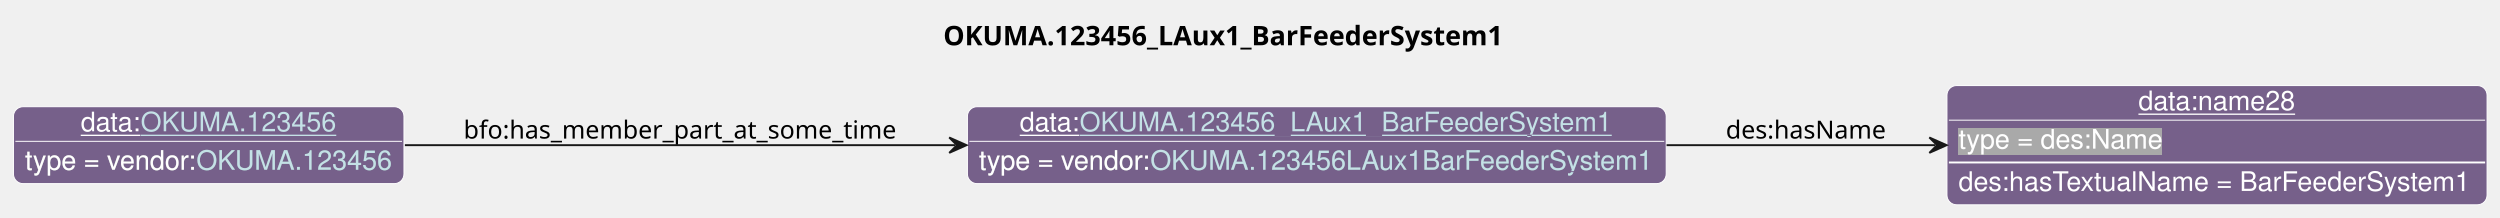
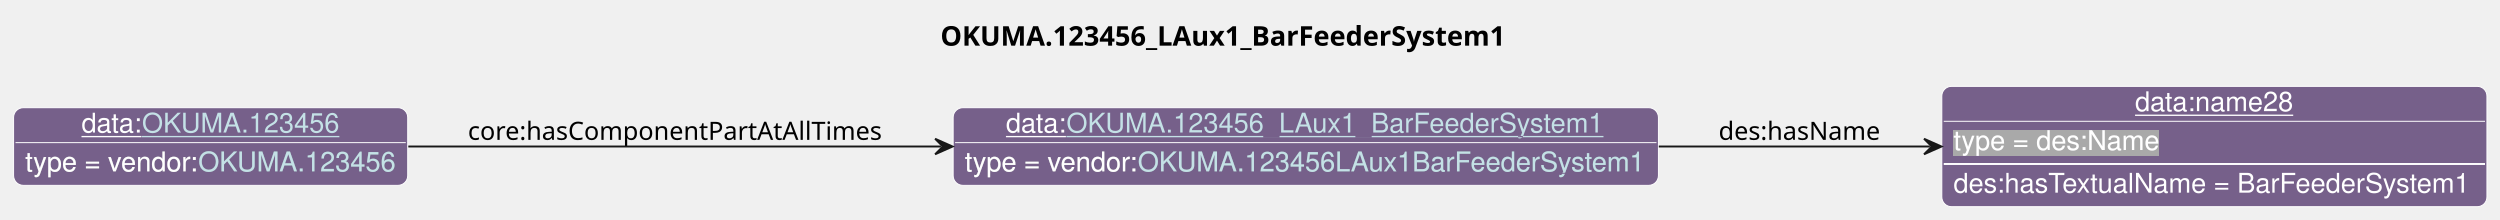
- <svg xmlns="http://www.w3.org/2000/svg" xmlns:xlink="http://www.w3.org/1999/xlink" contentStyleType="text/css" data-diagram-type="CLASS" height="113px" preserveAspectRatio="none" style="width:1300px;height:113px;background:#FFFFFF;" version="1.1" viewBox="0 0 1300 113" width="1300px" zoomAndPan="magnify">
+ <svg xmlns="http://www.w3.org/2000/svg" xmlns:xlink="http://www.w3.org/1999/xlink" contentStyleType="text/css" data-diagram-type="CLASS" height="113px" preserveAspectRatio="none" style="width:1288px;height:113px;background:#FFFFFF;" version="1.1" viewBox="0 0 1288 113" width="1288px" zoomAndPan="magnify">
  <defs>
-     <filter height="1" id="b9grjljrkqyoa0" width="1" x="0" y="0">
+     <filter height="1" id="b1cqns7z55eq640" width="1" x="0" y="0">
      <feFlood flood-color="#76608A" result="flood" />
      <feComposite in="SourceGraphic" in2="flood" operator="over" />
    </filter>
-     <filter height="1" id="b9grjljrkqyoa1" width="1" x="0" y="0">
+     <filter height="1" id="b1cqns7z55eq641" width="1" x="0" y="0">
      <feFlood flood-color="#A9A9A9" result="flood" />
      <feComposite in="SourceGraphic" in2="flood" operator="over" />
    </filter>
  </defs>
  <g>
    <g class="title" data-source-line="13">
-       <text fill="#000000" font-family="sans-serif" font-size="14" font-weight="bold" lengthAdjust="spacing" textLength="305.279" x="490.496" y="23.535">OKUMA.123456_LAux1_BarFeederSystem1</text>
+       <text fill="#000000" font-family="sans-serif" font-size="14" font-weight="bold" lengthAdjust="spacing" textLength="305.279" x="484.496" y="23.535">OKUMA.123456_LAux1_BarFeederSystem1</text>
    </g>
    <g class="entity" data-entity="o0" data-source-line="131" data-uid="ent0002" id="entity_o0">
-       <rect fill="#76608A" height="40" rx="5" ry="5" style="stroke:#FFFFFF;stroke-width:0.5;" width="363.36" x="503.06" y="55.488" />
-       <text fill="#FFFFFF" font-family="Helvetica" font-size="14" lengthAdjust="spacing" text-decoration="underline" textLength="31.138" x="530.262" y="68.269">data:</text>
+       <rect fill="#76608A" height="40" rx="5" ry="5" style="stroke:#FFFFFF;stroke-width:0.5;" width="363.36" x="491.06" y="55.488" />
+       <text fill="#FFFFFF" font-family="Helvetica" font-size="14" lengthAdjust="spacing" text-decoration="underline" textLength="31.138" x="518.262" y="68.269">data:</text>
      <a href="./OKUMA.123456_LAux1_BarFeederSystem1.html" target="_top" title="./OKUMA.123456_LAux1_BarFeederSystem1.html" xlink:actuate="onRequest" xlink:href="./OKUMA.123456_LAux1_BarFeederSystem1.html" xlink:show="new" xlink:title="./OKUMA.123456_LAux1_BarFeederSystem1.html" xlink:type="simple">
-         <text fill="#C4E1E6" font-family="Helvetica" font-size="14" lengthAdjust="spacing" text-decoration="underline" textLength="277.819" x="561.399" y="68.269">OKUMA.123456_LAux1_BarFeederSystem1</text>
+         <text fill="#C4E1E6" font-family="Helvetica" font-size="14" lengthAdjust="spacing" text-decoration="underline" textLength="277.819" x="549.399" y="68.269">OKUMA.123456_LAux1_BarFeederSystem1</text>
      </a>
-       <line style="stroke:#FFFFFF;stroke-width:0.5;" x1="504.06" x2="865.42" y1="73.488" y2="73.488" />
-       <text fill="#FFFFFF" filter="url(#b9grjljrkqyoa0)" font-family="Helvetica" font-size="14" lengthAdjust="spacing" textLength="89.113" x="509.06" y="88.269">type = vendor:</text>
+       <line style="stroke:#FFFFFF;stroke-width:0.5;" x1="492.06" x2="853.42" y1="73.488" y2="73.488" />
+       <text fill="#FFFFFF" filter="url(#b1cqns7z55eq640)" font-family="Helvetica" font-size="14" lengthAdjust="spacing" textLength="89.113" x="497.06" y="88.269">type = vendor:</text>
      <a href="../OKUMA.html#OKUMA.123456LAux1BarFeederSystem1" target="_top" title="../OKUMA.html#OKUMA.123456LAux1BarFeederSystem1" xlink:actuate="onRequest" xlink:href="../OKUMA.html#OKUMA.123456LAux1BarFeederSystem1" xlink:show="new" xlink:title="../OKUMA.html#OKUMA.123456LAux1BarFeederSystem1" xlink:type="simple">
-         <text fill="#C4E1E6" filter="url(#b9grjljrkqyoa0)" font-family="Helvetica" font-size="14" lengthAdjust="spacing" textLength="262.247" x="598.173" y="88.269">OKUMA.123456LAux1BarFeederSystem1</text>
-         <line style="stroke:#76608A;stroke-width:0.5;" x1="598.173" x2="860.42" y1="89.269" y2="89.269" />
+         <text fill="#C4E1E6" filter="url(#b1cqns7z55eq640)" font-family="Helvetica" font-size="14" lengthAdjust="spacing" textLength="262.247" x="586.173" y="88.269">OKUMA.123456LAux1BarFeederSystem1</text>
+         <line style="stroke:#76608A;stroke-width:0.5;" x1="586.173" x2="848.42" y1="89.269" y2="89.269" />
      </a>
    </g>
    <g class="entity" data-entity="o1" data-source-line="131" data-uid="ent0003" id="entity_o1">
-       <rect fill="#76608A" height="62" rx="5" ry="5" style="stroke:#FFFFFF;stroke-width:0.5;" width="280.851" x="1012.42" y="44.488" />
-       <text fill="#FFFFFF" font-family="Helvetica" font-size="14" lengthAdjust="spacing" text-decoration="underline" textLength="81.731" x="1111.98" y="57.269">data:name28</text>
-       <line style="stroke:#FFFFFF;stroke-width:0.5;" x1="1013.42" x2="1292.271" y1="62.488" y2="62.488" />
-       <text fill="#FFFFFF" filter="url(#b9grjljrkqyoa1)" font-family="Helvetica" font-size="14" lengthAdjust="spacing" textLength="106.224" x="1018.42" y="77.269">type = des:Name</text>
-       <line style="stroke:#FFFFFF;stroke-width:1;" x1="1013.42" x2="1292.271" y1="84.488" y2="84.488" />
-       <text fill="#FFFFFF" font-family="Helvetica" font-size="14" lengthAdjust="spacing" textLength="268.851" x="1018.42" y="99.269">des:hasTextualName = BarFeederSystem1</text>
+       <rect fill="#76608A" height="62" rx="5" ry="5" style="stroke:#FFFFFF;stroke-width:0.5;" width="280.851" x="1000.42" y="44.488" />
+       <text fill="#FFFFFF" font-family="Helvetica" font-size="14" lengthAdjust="spacing" text-decoration="underline" textLength="81.731" x="1099.98" y="57.269">data:name28</text>
+       <line style="stroke:#FFFFFF;stroke-width:0.5;" x1="1001.42" x2="1280.271" y1="62.488" y2="62.488" />
+       <text fill="#FFFFFF" filter="url(#b1cqns7z55eq641)" font-family="Helvetica" font-size="14" lengthAdjust="spacing" textLength="106.224" x="1006.42" y="77.269">type = des:Name</text>
+       <line style="stroke:#FFFFFF;stroke-width:1;" x1="1001.42" x2="1280.271" y1="84.488" y2="84.488" />
+       <text fill="#FFFFFF" font-family="Helvetica" font-size="14" lengthAdjust="spacing" textLength="268.851" x="1006.42" y="99.269">des:hasTextualName = BarFeederSystem1</text>
    </g>
    <g class="entity" data-entity="o2" data-source-line="131" data-uid="ent0004" id="entity_o2">
      <rect fill="#76608A" height="40" rx="5" ry="5" style="stroke:#FFFFFF;stroke-width:0.5;" width="203.058" x="7" y="55.488" />
      <text fill="#FFFFFF" font-family="Helvetica" font-size="14" lengthAdjust="spacing" text-decoration="underline" textLength="31.138" x="41.988" y="68.269">data:</text>
      <a href="./OKUMA.123456.html" target="_top" title="./OKUMA.123456.html" xlink:actuate="onRequest" xlink:href="./OKUMA.123456.html" xlink:show="new" xlink:title="./OKUMA.123456.html" xlink:type="simple">
        <text fill="#C4E1E6" font-family="Helvetica" font-size="14" lengthAdjust="spacing" text-decoration="underline" textLength="101.944" x="73.126" y="68.269">OKUMA.123456</text>
      </a>
      <line style="stroke:#FFFFFF;stroke-width:0.5;" x1="8" x2="209.058" y1="73.488" y2="73.488" />
-       <text fill="#FFFFFF" filter="url(#b9grjljrkqyoa0)" font-family="Helvetica" font-size="14" lengthAdjust="spacing" textLength="89.113" x="13" y="88.269">type = vendor:</text>
+       <text fill="#FFFFFF" filter="url(#b1cqns7z55eq640)" font-family="Helvetica" font-size="14" lengthAdjust="spacing" textLength="89.113" x="13" y="88.269">type = vendor:</text>
      <a href="../OKUMA.html#OKUMA.123456" target="_top" title="../OKUMA.html#OKUMA.123456" xlink:actuate="onRequest" xlink:href="../OKUMA.html#OKUMA.123456" xlink:show="new" xlink:title="../OKUMA.html#OKUMA.123456" xlink:type="simple">
-         <text fill="#C4E1E6" filter="url(#b9grjljrkqyoa0)" font-family="Helvetica" font-size="14" lengthAdjust="spacing" textLength="101.944" x="102.113" y="88.269">OKUMA.123456</text>
+         <text fill="#C4E1E6" filter="url(#b1cqns7z55eq640)" font-family="Helvetica" font-size="14" lengthAdjust="spacing" textLength="101.944" x="102.113" y="88.269">OKUMA.123456</text>
        <line style="stroke:#76608A;stroke-width:0.5;" x1="102.113" x2="204.058" y1="89.269" y2="89.269" />
      </a>
    </g>
    <g class="link" data-entity-1="o0" data-entity-2="o1" data-source-line="195" data-uid="lnk5" id="link_o0_o1">
-       <path codeLine="195" d="M866.61,75.488 C914.98,75.488 960.5,75.488 1006.26,75.488" fill="none" id="o0-to-o1" style="stroke:#181818;stroke-width:1;" />
-       <polygon fill="#181818" points="1012.26,75.488,1003.26,71.488,1007.26,75.488,1003.26,79.488,1012.26,75.488" style="stroke:#181818;stroke-width:1;" />
-       <text fill="#000000" font-family="sans-serif" font-size="13" lengthAdjust="spacing" textLength="84.202" x="897.42" y="72.057">des:hasName</text>
+       <path codeLine="195" d="M854.61,75.488 C902.98,75.488 948.5,75.488 994.26,75.488" fill="none" id="o0-to-o1" style="stroke:#181818;stroke-width:1;" />
+       <polygon fill="#181818" points="1000.26,75.488,991.26,71.488,995.26,75.488,991.26,79.488,1000.26,75.488" style="stroke:#181818;stroke-width:1;" />
+       <text fill="#000000" font-family="sans-serif" font-size="13" lengthAdjust="spacing" textLength="84.202" x="885.42" y="72.057">des:hasName</text>
    </g>
    <g class="link" data-entity-1="o2" data-entity-2="o0" data-source-line="195" data-uid="lnk6" id="link_o2_o0">
-       <path codeLine="195" d="M210.53,75.488 C291.15,75.488 400.15,75.488 496.6,75.488" fill="none" id="o2-to-o0" style="stroke:#181818;stroke-width:1;" />
-       <polygon fill="#181818" points="502.6,75.488,493.6,71.488,497.6,75.488,493.6,79.488,502.6,75.488" style="stroke:#181818;stroke-width:1;" />
-       <text fill="#000000" font-family="sans-serif" font-size="13" lengthAdjust="spacing" textLength="231.27" x="241.06" y="72.057">bfo:has_member_part_at_some_time</text>
+       <path codeLine="195" d="M210.36,75.488 C288.18,75.488 391.87,75.488 484.77,75.488" fill="none" id="o2-to-o0" style="stroke:#181818;stroke-width:1;" />
+       <polygon fill="#181818" points="490.77,75.488,481.77,71.488,485.77,75.488,481.77,79.488,490.77,75.488" style="stroke:#181818;stroke-width:1;" />
+       <text fill="#000000" font-family="sans-serif" font-size="13" lengthAdjust="spacing" textLength="219.565" x="241.06" y="72.057">core:hasComponentPartAtAllTimes</text>
    </g>
  </g>
</svg>
